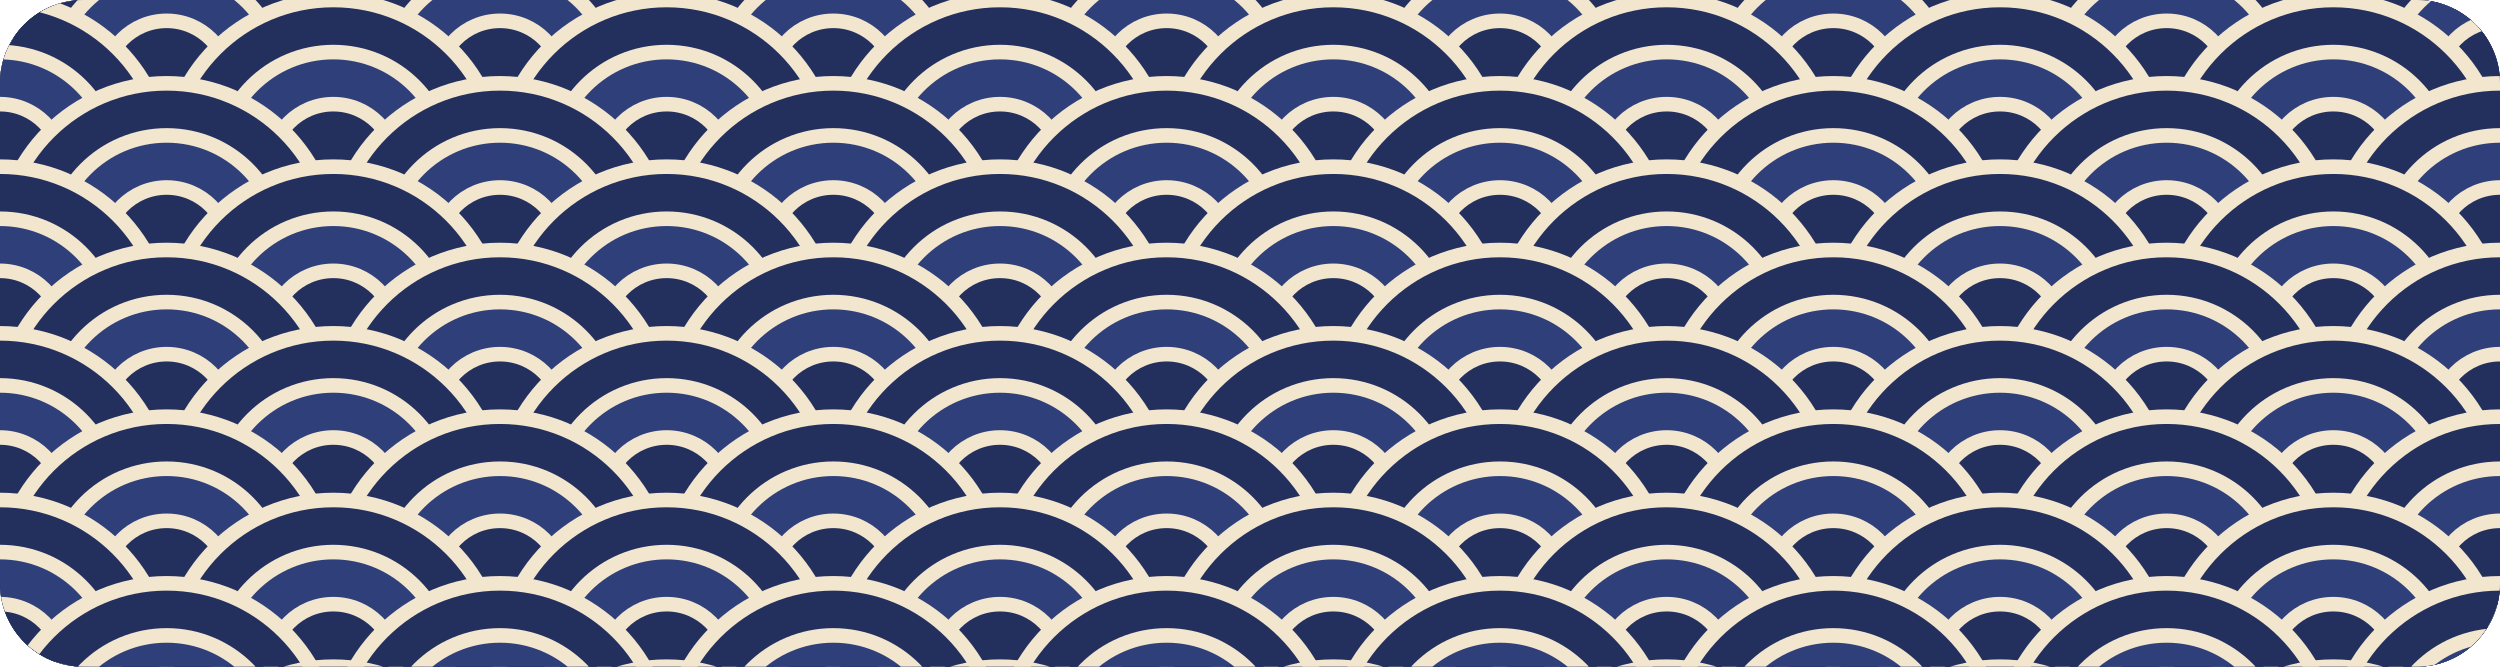
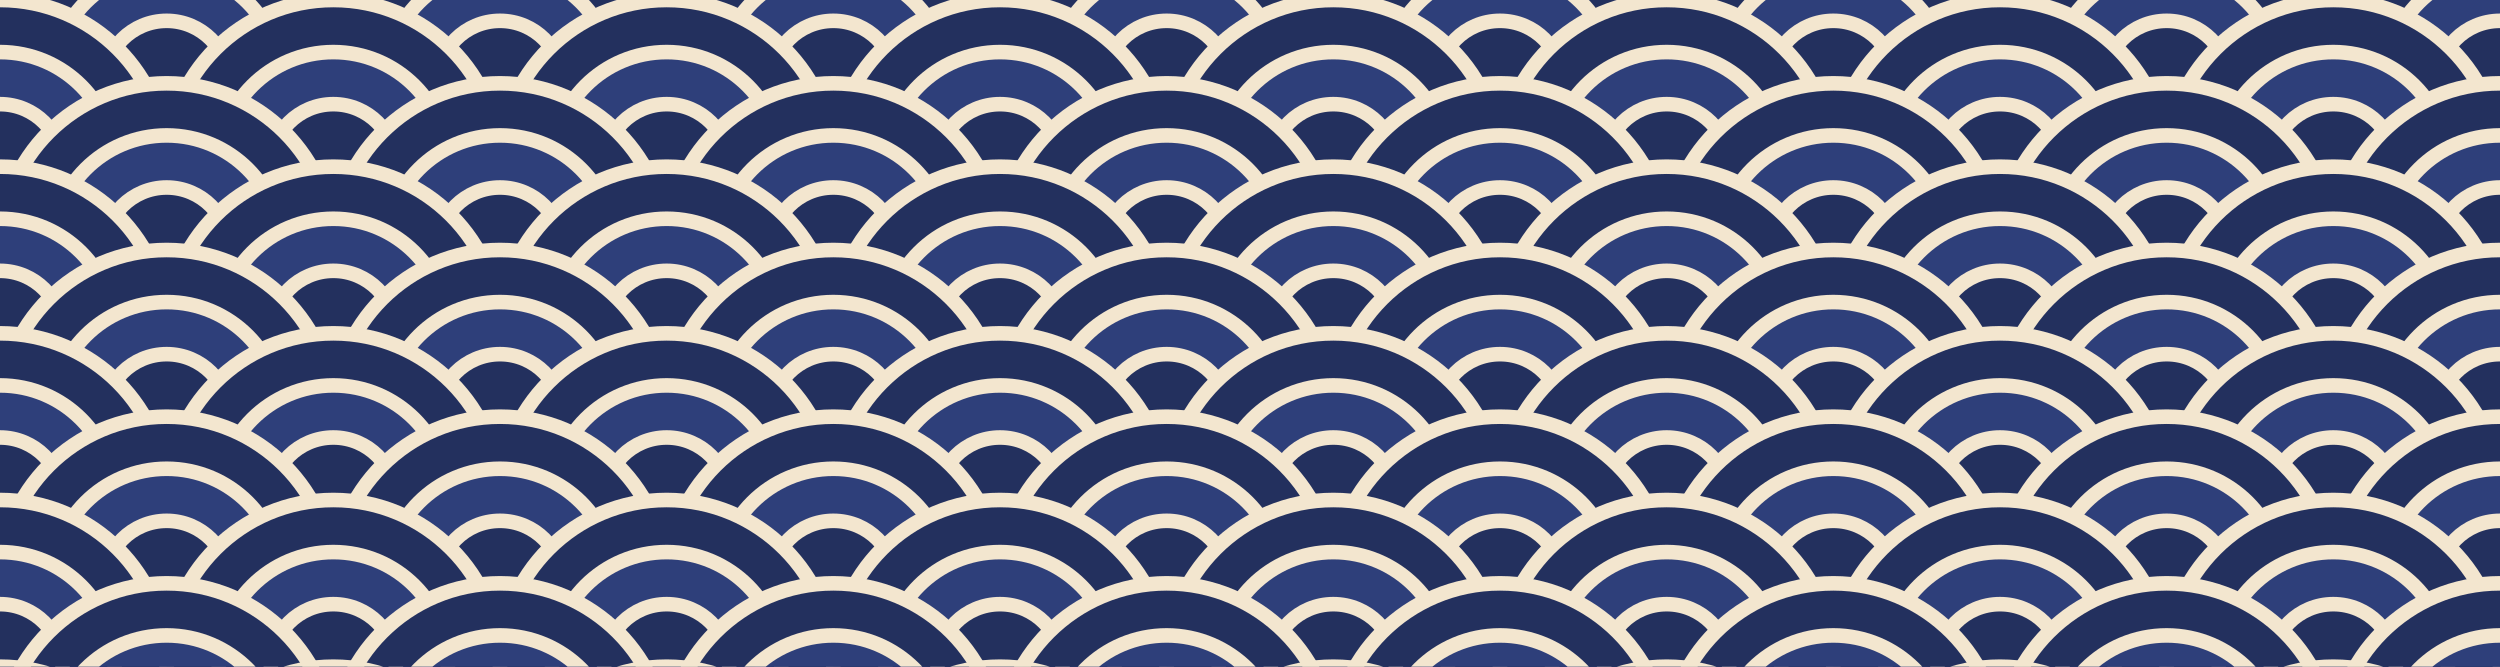
<svg xmlns="http://www.w3.org/2000/svg" viewBox="0 0 240 64">
  <defs>
    <clipPath id="seigaiha-clip">
-       <rect width="240" height="64" rx="8" />
+       <rect width="240" height="64" />
    </clipPath>
  </defs>
  <g clip-path="url(#seigaiha-clip)">
    <rect width="240" height="64" fill="#23305e" />
    <circle cx="-32" cy="0" r="16" fill="#23305e" stroke="#f3e6cf" stroke-width="1.4" />
    <circle cx="-32" cy="0" r="11" fill="#2e3f7a" stroke="#f3e6cf" stroke-width="1.4" />
    <circle cx="-32" cy="0" r="6" fill="#23305e" stroke="#f3e6cf" stroke-width="1.4" />
    <circle cx="0" cy="0" r="16" fill="#23305e" stroke="#f3e6cf" stroke-width="1.4" />
    <circle cx="0" cy="0" r="11" fill="#2e3f7a" stroke="#f3e6cf" stroke-width="1.4" />
    <circle cx="0" cy="0" r="6" fill="#23305e" stroke="#f3e6cf" stroke-width="1.4" />
    <circle cx="32" cy="0" r="16" fill="#23305e" stroke="#f3e6cf" stroke-width="1.4" />
    <circle cx="32" cy="0" r="11" fill="#2e3f7a" stroke="#f3e6cf" stroke-width="1.4" />
    <circle cx="32" cy="0" r="6" fill="#23305e" stroke="#f3e6cf" stroke-width="1.4" />
    <circle cx="64" cy="0" r="16" fill="#23305e" stroke="#f3e6cf" stroke-width="1.4" />
    <circle cx="64" cy="0" r="11" fill="#2e3f7a" stroke="#f3e6cf" stroke-width="1.4" />
    <circle cx="64" cy="0" r="6" fill="#23305e" stroke="#f3e6cf" stroke-width="1.4" />
    <circle cx="96" cy="0" r="16" fill="#23305e" stroke="#f3e6cf" stroke-width="1.4" />
    <circle cx="96" cy="0" r="11" fill="#2e3f7a" stroke="#f3e6cf" stroke-width="1.4" />
    <circle cx="96" cy="0" r="6" fill="#23305e" stroke="#f3e6cf" stroke-width="1.4" />
    <circle cx="128" cy="0" r="16" fill="#23305e" stroke="#f3e6cf" stroke-width="1.4" />
    <circle cx="128" cy="0" r="11" fill="#2e3f7a" stroke="#f3e6cf" stroke-width="1.4" />
    <circle cx="128" cy="0" r="6" fill="#23305e" stroke="#f3e6cf" stroke-width="1.4" />
    <circle cx="160" cy="0" r="16" fill="#23305e" stroke="#f3e6cf" stroke-width="1.4" />
    <circle cx="160" cy="0" r="11" fill="#2e3f7a" stroke="#f3e6cf" stroke-width="1.4" />
    <circle cx="160" cy="0" r="6" fill="#23305e" stroke="#f3e6cf" stroke-width="1.4" />
    <circle cx="192" cy="0" r="16" fill="#23305e" stroke="#f3e6cf" stroke-width="1.4" />
    <circle cx="192" cy="0" r="11" fill="#2e3f7a" stroke="#f3e6cf" stroke-width="1.4" />
    <circle cx="192" cy="0" r="6" fill="#23305e" stroke="#f3e6cf" stroke-width="1.4" />
    <circle cx="224" cy="0" r="16" fill="#23305e" stroke="#f3e6cf" stroke-width="1.4" />
    <circle cx="224" cy="0" r="11" fill="#2e3f7a" stroke="#f3e6cf" stroke-width="1.4" />
    <circle cx="224" cy="0" r="6" fill="#23305e" stroke="#f3e6cf" stroke-width="1.4" />
    <circle cx="256" cy="0" r="16" fill="#23305e" stroke="#f3e6cf" stroke-width="1.4" />
    <circle cx="256" cy="0" r="11" fill="#2e3f7a" stroke="#f3e6cf" stroke-width="1.4" />
    <circle cx="256" cy="0" r="6" fill="#23305e" stroke="#f3e6cf" stroke-width="1.4" />
    <circle cx="288" cy="0" r="16" fill="#23305e" stroke="#f3e6cf" stroke-width="1.4" />
    <circle cx="288" cy="0" r="11" fill="#2e3f7a" stroke="#f3e6cf" stroke-width="1.4" />
    <circle cx="288" cy="0" r="6" fill="#23305e" stroke="#f3e6cf" stroke-width="1.4" />
    <circle cx="-16" cy="8" r="16" fill="#23305e" stroke="#f3e6cf" stroke-width="1.4" />
    <circle cx="-16" cy="8" r="11" fill="#2e3f7a" stroke="#f3e6cf" stroke-width="1.4" />
    <circle cx="-16" cy="8" r="6" fill="#23305e" stroke="#f3e6cf" stroke-width="1.4" />
    <circle cx="16" cy="8" r="16" fill="#23305e" stroke="#f3e6cf" stroke-width="1.4" />
    <circle cx="16" cy="8" r="11" fill="#2e3f7a" stroke="#f3e6cf" stroke-width="1.4" />
    <circle cx="16" cy="8" r="6" fill="#23305e" stroke="#f3e6cf" stroke-width="1.4" />
    <circle cx="48" cy="8" r="16" fill="#23305e" stroke="#f3e6cf" stroke-width="1.4" />
    <circle cx="48" cy="8" r="11" fill="#2e3f7a" stroke="#f3e6cf" stroke-width="1.4" />
    <circle cx="48" cy="8" r="6" fill="#23305e" stroke="#f3e6cf" stroke-width="1.4" />
    <circle cx="80" cy="8" r="16" fill="#23305e" stroke="#f3e6cf" stroke-width="1.4" />
    <circle cx="80" cy="8" r="11" fill="#2e3f7a" stroke="#f3e6cf" stroke-width="1.4" />
    <circle cx="80" cy="8" r="6" fill="#23305e" stroke="#f3e6cf" stroke-width="1.4" />
    <circle cx="112" cy="8" r="16" fill="#23305e" stroke="#f3e6cf" stroke-width="1.4" />
    <circle cx="112" cy="8" r="11" fill="#2e3f7a" stroke="#f3e6cf" stroke-width="1.4" />
    <circle cx="112" cy="8" r="6" fill="#23305e" stroke="#f3e6cf" stroke-width="1.4" />
    <circle cx="144" cy="8" r="16" fill="#23305e" stroke="#f3e6cf" stroke-width="1.4" />
    <circle cx="144" cy="8" r="11" fill="#2e3f7a" stroke="#f3e6cf" stroke-width="1.4" />
    <circle cx="144" cy="8" r="6" fill="#23305e" stroke="#f3e6cf" stroke-width="1.4" />
    <circle cx="176" cy="8" r="16" fill="#23305e" stroke="#f3e6cf" stroke-width="1.4" />
    <circle cx="176" cy="8" r="11" fill="#2e3f7a" stroke="#f3e6cf" stroke-width="1.4" />
    <circle cx="176" cy="8" r="6" fill="#23305e" stroke="#f3e6cf" stroke-width="1.4" />
    <circle cx="208" cy="8" r="16" fill="#23305e" stroke="#f3e6cf" stroke-width="1.4" />
    <circle cx="208" cy="8" r="11" fill="#2e3f7a" stroke="#f3e6cf" stroke-width="1.4" />
    <circle cx="208" cy="8" r="6" fill="#23305e" stroke="#f3e6cf" stroke-width="1.4" />
    <circle cx="240" cy="8" r="16" fill="#23305e" stroke="#f3e6cf" stroke-width="1.4" />
    <circle cx="240" cy="8" r="11" fill="#2e3f7a" stroke="#f3e6cf" stroke-width="1.4" />
    <circle cx="240" cy="8" r="6" fill="#23305e" stroke="#f3e6cf" stroke-width="1.4" />
    <circle cx="272" cy="8" r="16" fill="#23305e" stroke="#f3e6cf" stroke-width="1.4" />
    <circle cx="272" cy="8" r="11" fill="#2e3f7a" stroke="#f3e6cf" stroke-width="1.4" />
    <circle cx="272" cy="8" r="6" fill="#23305e" stroke="#f3e6cf" stroke-width="1.4" />
    <circle cx="304" cy="8" r="16" fill="#23305e" stroke="#f3e6cf" stroke-width="1.4" />
    <circle cx="304" cy="8" r="11" fill="#2e3f7a" stroke="#f3e6cf" stroke-width="1.4" />
    <circle cx="304" cy="8" r="6" fill="#23305e" stroke="#f3e6cf" stroke-width="1.4" />
    <circle cx="-32" cy="16" r="16" fill="#23305e" stroke="#f3e6cf" stroke-width="1.4" />
    <circle cx="-32" cy="16" r="11" fill="#2e3f7a" stroke="#f3e6cf" stroke-width="1.4" />
    <circle cx="-32" cy="16" r="6" fill="#23305e" stroke="#f3e6cf" stroke-width="1.4" />
    <circle cx="0" cy="16" r="16" fill="#23305e" stroke="#f3e6cf" stroke-width="1.4" />
    <circle cx="0" cy="16" r="11" fill="#2e3f7a" stroke="#f3e6cf" stroke-width="1.4" />
    <circle cx="0" cy="16" r="6" fill="#23305e" stroke="#f3e6cf" stroke-width="1.4" />
    <circle cx="32" cy="16" r="16" fill="#23305e" stroke="#f3e6cf" stroke-width="1.4" />
    <circle cx="32" cy="16" r="11" fill="#2e3f7a" stroke="#f3e6cf" stroke-width="1.4" />
    <circle cx="32" cy="16" r="6" fill="#23305e" stroke="#f3e6cf" stroke-width="1.4" />
    <circle cx="64" cy="16" r="16" fill="#23305e" stroke="#f3e6cf" stroke-width="1.4" />
    <circle cx="64" cy="16" r="11" fill="#2e3f7a" stroke="#f3e6cf" stroke-width="1.4" />
    <circle cx="64" cy="16" r="6" fill="#23305e" stroke="#f3e6cf" stroke-width="1.4" />
    <circle cx="96" cy="16" r="16" fill="#23305e" stroke="#f3e6cf" stroke-width="1.4" />
    <circle cx="96" cy="16" r="11" fill="#2e3f7a" stroke="#f3e6cf" stroke-width="1.4" />
    <circle cx="96" cy="16" r="6" fill="#23305e" stroke="#f3e6cf" stroke-width="1.4" />
    <circle cx="128" cy="16" r="16" fill="#23305e" stroke="#f3e6cf" stroke-width="1.4" />
    <circle cx="128" cy="16" r="11" fill="#2e3f7a" stroke="#f3e6cf" stroke-width="1.4" />
    <circle cx="128" cy="16" r="6" fill="#23305e" stroke="#f3e6cf" stroke-width="1.4" />
    <circle cx="160" cy="16" r="16" fill="#23305e" stroke="#f3e6cf" stroke-width="1.4" />
    <circle cx="160" cy="16" r="11" fill="#2e3f7a" stroke="#f3e6cf" stroke-width="1.4" />
    <circle cx="160" cy="16" r="6" fill="#23305e" stroke="#f3e6cf" stroke-width="1.4" />
    <circle cx="192" cy="16" r="16" fill="#23305e" stroke="#f3e6cf" stroke-width="1.4" />
    <circle cx="192" cy="16" r="11" fill="#2e3f7a" stroke="#f3e6cf" stroke-width="1.4" />
    <circle cx="192" cy="16" r="6" fill="#23305e" stroke="#f3e6cf" stroke-width="1.4" />
    <circle cx="224" cy="16" r="16" fill="#23305e" stroke="#f3e6cf" stroke-width="1.4" />
    <circle cx="224" cy="16" r="11" fill="#2e3f7a" stroke="#f3e6cf" stroke-width="1.4" />
    <circle cx="224" cy="16" r="6" fill="#23305e" stroke="#f3e6cf" stroke-width="1.4" />
    <circle cx="256" cy="16" r="16" fill="#23305e" stroke="#f3e6cf" stroke-width="1.4" />
    <circle cx="256" cy="16" r="11" fill="#2e3f7a" stroke="#f3e6cf" stroke-width="1.4" />
    <circle cx="256" cy="16" r="6" fill="#23305e" stroke="#f3e6cf" stroke-width="1.4" />
    <circle cx="288" cy="16" r="16" fill="#23305e" stroke="#f3e6cf" stroke-width="1.4" />
    <circle cx="288" cy="16" r="11" fill="#2e3f7a" stroke="#f3e6cf" stroke-width="1.4" />
    <circle cx="288" cy="16" r="6" fill="#23305e" stroke="#f3e6cf" stroke-width="1.4" />
    <circle cx="-16" cy="24" r="16" fill="#23305e" stroke="#f3e6cf" stroke-width="1.4" />
    <circle cx="-16" cy="24" r="11" fill="#2e3f7a" stroke="#f3e6cf" stroke-width="1.4" />
    <circle cx="-16" cy="24" r="6" fill="#23305e" stroke="#f3e6cf" stroke-width="1.4" />
    <circle cx="16" cy="24" r="16" fill="#23305e" stroke="#f3e6cf" stroke-width="1.4" />
    <circle cx="16" cy="24" r="11" fill="#2e3f7a" stroke="#f3e6cf" stroke-width="1.4" />
    <circle cx="16" cy="24" r="6" fill="#23305e" stroke="#f3e6cf" stroke-width="1.4" />
    <circle cx="48" cy="24" r="16" fill="#23305e" stroke="#f3e6cf" stroke-width="1.4" />
    <circle cx="48" cy="24" r="11" fill="#2e3f7a" stroke="#f3e6cf" stroke-width="1.4" />
    <circle cx="48" cy="24" r="6" fill="#23305e" stroke="#f3e6cf" stroke-width="1.4" />
    <circle cx="80" cy="24" r="16" fill="#23305e" stroke="#f3e6cf" stroke-width="1.4" />
    <circle cx="80" cy="24" r="11" fill="#2e3f7a" stroke="#f3e6cf" stroke-width="1.4" />
    <circle cx="80" cy="24" r="6" fill="#23305e" stroke="#f3e6cf" stroke-width="1.4" />
    <circle cx="112" cy="24" r="16" fill="#23305e" stroke="#f3e6cf" stroke-width="1.4" />
    <circle cx="112" cy="24" r="11" fill="#2e3f7a" stroke="#f3e6cf" stroke-width="1.4" />
    <circle cx="112" cy="24" r="6" fill="#23305e" stroke="#f3e6cf" stroke-width="1.4" />
    <circle cx="144" cy="24" r="16" fill="#23305e" stroke="#f3e6cf" stroke-width="1.4" />
    <circle cx="144" cy="24" r="11" fill="#2e3f7a" stroke="#f3e6cf" stroke-width="1.4" />
    <circle cx="144" cy="24" r="6" fill="#23305e" stroke="#f3e6cf" stroke-width="1.4" />
    <circle cx="176" cy="24" r="16" fill="#23305e" stroke="#f3e6cf" stroke-width="1.4" />
    <circle cx="176" cy="24" r="11" fill="#2e3f7a" stroke="#f3e6cf" stroke-width="1.4" />
    <circle cx="176" cy="24" r="6" fill="#23305e" stroke="#f3e6cf" stroke-width="1.4" />
    <circle cx="208" cy="24" r="16" fill="#23305e" stroke="#f3e6cf" stroke-width="1.4" />
    <circle cx="208" cy="24" r="11" fill="#2e3f7a" stroke="#f3e6cf" stroke-width="1.4" />
    <circle cx="208" cy="24" r="6" fill="#23305e" stroke="#f3e6cf" stroke-width="1.4" />
    <circle cx="240" cy="24" r="16" fill="#23305e" stroke="#f3e6cf" stroke-width="1.4" />
    <circle cx="240" cy="24" r="11" fill="#2e3f7a" stroke="#f3e6cf" stroke-width="1.4" />
    <circle cx="240" cy="24" r="6" fill="#23305e" stroke="#f3e6cf" stroke-width="1.4" />
    <circle cx="272" cy="24" r="16" fill="#23305e" stroke="#f3e6cf" stroke-width="1.4" />
    <circle cx="272" cy="24" r="11" fill="#2e3f7a" stroke="#f3e6cf" stroke-width="1.4" />
    <circle cx="272" cy="24" r="6" fill="#23305e" stroke="#f3e6cf" stroke-width="1.4" />
    <circle cx="304" cy="24" r="16" fill="#23305e" stroke="#f3e6cf" stroke-width="1.4" />
    <circle cx="304" cy="24" r="11" fill="#2e3f7a" stroke="#f3e6cf" stroke-width="1.4" />
    <circle cx="304" cy="24" r="6" fill="#23305e" stroke="#f3e6cf" stroke-width="1.4" />
    <circle cx="-32" cy="32" r="16" fill="#23305e" stroke="#f3e6cf" stroke-width="1.4" />
    <circle cx="-32" cy="32" r="11" fill="#2e3f7a" stroke="#f3e6cf" stroke-width="1.4" />
    <circle cx="-32" cy="32" r="6" fill="#23305e" stroke="#f3e6cf" stroke-width="1.4" />
    <circle cx="0" cy="32" r="16" fill="#23305e" stroke="#f3e6cf" stroke-width="1.4" />
    <circle cx="0" cy="32" r="11" fill="#2e3f7a" stroke="#f3e6cf" stroke-width="1.4" />
    <circle cx="0" cy="32" r="6" fill="#23305e" stroke="#f3e6cf" stroke-width="1.4" />
    <circle cx="32" cy="32" r="16" fill="#23305e" stroke="#f3e6cf" stroke-width="1.4" />
    <circle cx="32" cy="32" r="11" fill="#2e3f7a" stroke="#f3e6cf" stroke-width="1.4" />
    <circle cx="32" cy="32" r="6" fill="#23305e" stroke="#f3e6cf" stroke-width="1.4" />
    <circle cx="64" cy="32" r="16" fill="#23305e" stroke="#f3e6cf" stroke-width="1.4" />
    <circle cx="64" cy="32" r="11" fill="#2e3f7a" stroke="#f3e6cf" stroke-width="1.4" />
    <circle cx="64" cy="32" r="6" fill="#23305e" stroke="#f3e6cf" stroke-width="1.4" />
    <circle cx="96" cy="32" r="16" fill="#23305e" stroke="#f3e6cf" stroke-width="1.4" />
    <circle cx="96" cy="32" r="11" fill="#2e3f7a" stroke="#f3e6cf" stroke-width="1.4" />
    <circle cx="96" cy="32" r="6" fill="#23305e" stroke="#f3e6cf" stroke-width="1.4" />
    <circle cx="128" cy="32" r="16" fill="#23305e" stroke="#f3e6cf" stroke-width="1.4" />
    <circle cx="128" cy="32" r="11" fill="#2e3f7a" stroke="#f3e6cf" stroke-width="1.4" />
    <circle cx="128" cy="32" r="6" fill="#23305e" stroke="#f3e6cf" stroke-width="1.4" />
    <circle cx="160" cy="32" r="16" fill="#23305e" stroke="#f3e6cf" stroke-width="1.4" />
    <circle cx="160" cy="32" r="11" fill="#2e3f7a" stroke="#f3e6cf" stroke-width="1.4" />
    <circle cx="160" cy="32" r="6" fill="#23305e" stroke="#f3e6cf" stroke-width="1.4" />
    <circle cx="192" cy="32" r="16" fill="#23305e" stroke="#f3e6cf" stroke-width="1.4" />
    <circle cx="192" cy="32" r="11" fill="#2e3f7a" stroke="#f3e6cf" stroke-width="1.4" />
    <circle cx="192" cy="32" r="6" fill="#23305e" stroke="#f3e6cf" stroke-width="1.4" />
    <circle cx="224" cy="32" r="16" fill="#23305e" stroke="#f3e6cf" stroke-width="1.4" />
    <circle cx="224" cy="32" r="11" fill="#2e3f7a" stroke="#f3e6cf" stroke-width="1.4" />
    <circle cx="224" cy="32" r="6" fill="#23305e" stroke="#f3e6cf" stroke-width="1.4" />
    <circle cx="256" cy="32" r="16" fill="#23305e" stroke="#f3e6cf" stroke-width="1.4" />
    <circle cx="256" cy="32" r="11" fill="#2e3f7a" stroke="#f3e6cf" stroke-width="1.4" />
    <circle cx="256" cy="32" r="6" fill="#23305e" stroke="#f3e6cf" stroke-width="1.4" />
    <circle cx="288" cy="32" r="16" fill="#23305e" stroke="#f3e6cf" stroke-width="1.4" />
    <circle cx="288" cy="32" r="11" fill="#2e3f7a" stroke="#f3e6cf" stroke-width="1.4" />
    <circle cx="288" cy="32" r="6" fill="#23305e" stroke="#f3e6cf" stroke-width="1.4" />
    <circle cx="-16" cy="40" r="16" fill="#23305e" stroke="#f3e6cf" stroke-width="1.4" />
    <circle cx="-16" cy="40" r="11" fill="#2e3f7a" stroke="#f3e6cf" stroke-width="1.4" />
    <circle cx="-16" cy="40" r="6" fill="#23305e" stroke="#f3e6cf" stroke-width="1.4" />
    <circle cx="16" cy="40" r="16" fill="#23305e" stroke="#f3e6cf" stroke-width="1.4" />
    <circle cx="16" cy="40" r="11" fill="#2e3f7a" stroke="#f3e6cf" stroke-width="1.4" />
    <circle cx="16" cy="40" r="6" fill="#23305e" stroke="#f3e6cf" stroke-width="1.4" />
    <circle cx="48" cy="40" r="16" fill="#23305e" stroke="#f3e6cf" stroke-width="1.4" />
    <circle cx="48" cy="40" r="11" fill="#2e3f7a" stroke="#f3e6cf" stroke-width="1.4" />
    <circle cx="48" cy="40" r="6" fill="#23305e" stroke="#f3e6cf" stroke-width="1.4" />
    <circle cx="80" cy="40" r="16" fill="#23305e" stroke="#f3e6cf" stroke-width="1.4" />
    <circle cx="80" cy="40" r="11" fill="#2e3f7a" stroke="#f3e6cf" stroke-width="1.4" />
    <circle cx="80" cy="40" r="6" fill="#23305e" stroke="#f3e6cf" stroke-width="1.4" />
    <circle cx="112" cy="40" r="16" fill="#23305e" stroke="#f3e6cf" stroke-width="1.4" />
    <circle cx="112" cy="40" r="11" fill="#2e3f7a" stroke="#f3e6cf" stroke-width="1.4" />
    <circle cx="112" cy="40" r="6" fill="#23305e" stroke="#f3e6cf" stroke-width="1.4" />
    <circle cx="144" cy="40" r="16" fill="#23305e" stroke="#f3e6cf" stroke-width="1.4" />
    <circle cx="144" cy="40" r="11" fill="#2e3f7a" stroke="#f3e6cf" stroke-width="1.4" />
    <circle cx="144" cy="40" r="6" fill="#23305e" stroke="#f3e6cf" stroke-width="1.4" />
    <circle cx="176" cy="40" r="16" fill="#23305e" stroke="#f3e6cf" stroke-width="1.4" />
    <circle cx="176" cy="40" r="11" fill="#2e3f7a" stroke="#f3e6cf" stroke-width="1.4" />
    <circle cx="176" cy="40" r="6" fill="#23305e" stroke="#f3e6cf" stroke-width="1.4" />
    <circle cx="208" cy="40" r="16" fill="#23305e" stroke="#f3e6cf" stroke-width="1.4" />
    <circle cx="208" cy="40" r="11" fill="#2e3f7a" stroke="#f3e6cf" stroke-width="1.4" />
    <circle cx="208" cy="40" r="6" fill="#23305e" stroke="#f3e6cf" stroke-width="1.4" />
    <circle cx="240" cy="40" r="16" fill="#23305e" stroke="#f3e6cf" stroke-width="1.4" />
    <circle cx="240" cy="40" r="11" fill="#2e3f7a" stroke="#f3e6cf" stroke-width="1.4" />
    <circle cx="240" cy="40" r="6" fill="#23305e" stroke="#f3e6cf" stroke-width="1.4" />
    <circle cx="272" cy="40" r="16" fill="#23305e" stroke="#f3e6cf" stroke-width="1.4" />
    <circle cx="272" cy="40" r="11" fill="#2e3f7a" stroke="#f3e6cf" stroke-width="1.4" />
    <circle cx="272" cy="40" r="6" fill="#23305e" stroke="#f3e6cf" stroke-width="1.4" />
    <circle cx="304" cy="40" r="16" fill="#23305e" stroke="#f3e6cf" stroke-width="1.4" />
    <circle cx="304" cy="40" r="11" fill="#2e3f7a" stroke="#f3e6cf" stroke-width="1.4" />
    <circle cx="304" cy="40" r="6" fill="#23305e" stroke="#f3e6cf" stroke-width="1.4" />
    <circle cx="-32" cy="48" r="16" fill="#23305e" stroke="#f3e6cf" stroke-width="1.4" />
    <circle cx="-32" cy="48" r="11" fill="#2e3f7a" stroke="#f3e6cf" stroke-width="1.4" />
    <circle cx="-32" cy="48" r="6" fill="#23305e" stroke="#f3e6cf" stroke-width="1.4" />
    <circle cx="0" cy="48" r="16" fill="#23305e" stroke="#f3e6cf" stroke-width="1.4" />
    <circle cx="0" cy="48" r="11" fill="#2e3f7a" stroke="#f3e6cf" stroke-width="1.4" />
    <circle cx="0" cy="48" r="6" fill="#23305e" stroke="#f3e6cf" stroke-width="1.4" />
    <circle cx="32" cy="48" r="16" fill="#23305e" stroke="#f3e6cf" stroke-width="1.4" />
    <circle cx="32" cy="48" r="11" fill="#2e3f7a" stroke="#f3e6cf" stroke-width="1.4" />
    <circle cx="32" cy="48" r="6" fill="#23305e" stroke="#f3e6cf" stroke-width="1.4" />
    <circle cx="64" cy="48" r="16" fill="#23305e" stroke="#f3e6cf" stroke-width="1.4" />
    <circle cx="64" cy="48" r="11" fill="#2e3f7a" stroke="#f3e6cf" stroke-width="1.4" />
    <circle cx="64" cy="48" r="6" fill="#23305e" stroke="#f3e6cf" stroke-width="1.4" />
    <circle cx="96" cy="48" r="16" fill="#23305e" stroke="#f3e6cf" stroke-width="1.4" />
    <circle cx="96" cy="48" r="11" fill="#2e3f7a" stroke="#f3e6cf" stroke-width="1.4" />
    <circle cx="96" cy="48" r="6" fill="#23305e" stroke="#f3e6cf" stroke-width="1.4" />
    <circle cx="128" cy="48" r="16" fill="#23305e" stroke="#f3e6cf" stroke-width="1.4" />
    <circle cx="128" cy="48" r="11" fill="#2e3f7a" stroke="#f3e6cf" stroke-width="1.4" />
    <circle cx="128" cy="48" r="6" fill="#23305e" stroke="#f3e6cf" stroke-width="1.4" />
    <circle cx="160" cy="48" r="16" fill="#23305e" stroke="#f3e6cf" stroke-width="1.4" />
    <circle cx="160" cy="48" r="11" fill="#2e3f7a" stroke="#f3e6cf" stroke-width="1.4" />
    <circle cx="160" cy="48" r="6" fill="#23305e" stroke="#f3e6cf" stroke-width="1.4" />
    <circle cx="192" cy="48" r="16" fill="#23305e" stroke="#f3e6cf" stroke-width="1.4" />
    <circle cx="192" cy="48" r="11" fill="#2e3f7a" stroke="#f3e6cf" stroke-width="1.4" />
    <circle cx="192" cy="48" r="6" fill="#23305e" stroke="#f3e6cf" stroke-width="1.4" />
    <circle cx="224" cy="48" r="16" fill="#23305e" stroke="#f3e6cf" stroke-width="1.4" />
    <circle cx="224" cy="48" r="11" fill="#2e3f7a" stroke="#f3e6cf" stroke-width="1.4" />
    <circle cx="224" cy="48" r="6" fill="#23305e" stroke="#f3e6cf" stroke-width="1.4" />
    <circle cx="256" cy="48" r="16" fill="#23305e" stroke="#f3e6cf" stroke-width="1.4" />
    <circle cx="256" cy="48" r="11" fill="#2e3f7a" stroke="#f3e6cf" stroke-width="1.4" />
    <circle cx="256" cy="48" r="6" fill="#23305e" stroke="#f3e6cf" stroke-width="1.4" />
    <circle cx="288" cy="48" r="16" fill="#23305e" stroke="#f3e6cf" stroke-width="1.4" />
    <circle cx="288" cy="48" r="11" fill="#2e3f7a" stroke="#f3e6cf" stroke-width="1.4" />
    <circle cx="288" cy="48" r="6" fill="#23305e" stroke="#f3e6cf" stroke-width="1.4" />
    <circle cx="-16" cy="56" r="16" fill="#23305e" stroke="#f3e6cf" stroke-width="1.4" />
    <circle cx="-16" cy="56" r="11" fill="#2e3f7a" stroke="#f3e6cf" stroke-width="1.4" />
    <circle cx="-16" cy="56" r="6" fill="#23305e" stroke="#f3e6cf" stroke-width="1.4" />
    <circle cx="16" cy="56" r="16" fill="#23305e" stroke="#f3e6cf" stroke-width="1.4" />
    <circle cx="16" cy="56" r="11" fill="#2e3f7a" stroke="#f3e6cf" stroke-width="1.4" />
    <circle cx="16" cy="56" r="6" fill="#23305e" stroke="#f3e6cf" stroke-width="1.4" />
    <circle cx="48" cy="56" r="16" fill="#23305e" stroke="#f3e6cf" stroke-width="1.4" />
    <circle cx="48" cy="56" r="11" fill="#2e3f7a" stroke="#f3e6cf" stroke-width="1.4" />
    <circle cx="48" cy="56" r="6" fill="#23305e" stroke="#f3e6cf" stroke-width="1.4" />
    <circle cx="80" cy="56" r="16" fill="#23305e" stroke="#f3e6cf" stroke-width="1.4" />
    <circle cx="80" cy="56" r="11" fill="#2e3f7a" stroke="#f3e6cf" stroke-width="1.4" />
    <circle cx="80" cy="56" r="6" fill="#23305e" stroke="#f3e6cf" stroke-width="1.4" />
    <circle cx="112" cy="56" r="16" fill="#23305e" stroke="#f3e6cf" stroke-width="1.4" />
    <circle cx="112" cy="56" r="11" fill="#2e3f7a" stroke="#f3e6cf" stroke-width="1.4" />
    <circle cx="112" cy="56" r="6" fill="#23305e" stroke="#f3e6cf" stroke-width="1.4" />
    <circle cx="144" cy="56" r="16" fill="#23305e" stroke="#f3e6cf" stroke-width="1.4" />
    <circle cx="144" cy="56" r="11" fill="#2e3f7a" stroke="#f3e6cf" stroke-width="1.4" />
    <circle cx="144" cy="56" r="6" fill="#23305e" stroke="#f3e6cf" stroke-width="1.4" />
    <circle cx="176" cy="56" r="16" fill="#23305e" stroke="#f3e6cf" stroke-width="1.4" />
    <circle cx="176" cy="56" r="11" fill="#2e3f7a" stroke="#f3e6cf" stroke-width="1.4" />
    <circle cx="176" cy="56" r="6" fill="#23305e" stroke="#f3e6cf" stroke-width="1.4" />
    <circle cx="208" cy="56" r="16" fill="#23305e" stroke="#f3e6cf" stroke-width="1.4" />
    <circle cx="208" cy="56" r="11" fill="#2e3f7a" stroke="#f3e6cf" stroke-width="1.4" />
    <circle cx="208" cy="56" r="6" fill="#23305e" stroke="#f3e6cf" stroke-width="1.4" />
    <circle cx="240" cy="56" r="16" fill="#23305e" stroke="#f3e6cf" stroke-width="1.4" />
    <circle cx="240" cy="56" r="11" fill="#2e3f7a" stroke="#f3e6cf" stroke-width="1.4" />
    <circle cx="240" cy="56" r="6" fill="#23305e" stroke="#f3e6cf" stroke-width="1.4" />
    <circle cx="272" cy="56" r="16" fill="#23305e" stroke="#f3e6cf" stroke-width="1.4" />
    <circle cx="272" cy="56" r="11" fill="#2e3f7a" stroke="#f3e6cf" stroke-width="1.4" />
    <circle cx="272" cy="56" r="6" fill="#23305e" stroke="#f3e6cf" stroke-width="1.4" />
    <circle cx="304" cy="56" r="16" fill="#23305e" stroke="#f3e6cf" stroke-width="1.4" />
    <circle cx="304" cy="56" r="11" fill="#2e3f7a" stroke="#f3e6cf" stroke-width="1.4" />
    <circle cx="304" cy="56" r="6" fill="#23305e" stroke="#f3e6cf" stroke-width="1.4" />
    <circle cx="-32" cy="64" r="16" fill="#23305e" stroke="#f3e6cf" stroke-width="1.4" />
    <circle cx="-32" cy="64" r="11" fill="#2e3f7a" stroke="#f3e6cf" stroke-width="1.4" />
    <circle cx="-32" cy="64" r="6" fill="#23305e" stroke="#f3e6cf" stroke-width="1.4" />
    <circle cx="0" cy="64" r="16" fill="#23305e" stroke="#f3e6cf" stroke-width="1.4" />
    <circle cx="0" cy="64" r="11" fill="#2e3f7a" stroke="#f3e6cf" stroke-width="1.4" />
    <circle cx="0" cy="64" r="6" fill="#23305e" stroke="#f3e6cf" stroke-width="1.4" />
    <circle cx="32" cy="64" r="16" fill="#23305e" stroke="#f3e6cf" stroke-width="1.4" />
    <circle cx="32" cy="64" r="11" fill="#2e3f7a" stroke="#f3e6cf" stroke-width="1.4" />
    <circle cx="32" cy="64" r="6" fill="#23305e" stroke="#f3e6cf" stroke-width="1.4" />
    <circle cx="64" cy="64" r="16" fill="#23305e" stroke="#f3e6cf" stroke-width="1.4" />
    <circle cx="64" cy="64" r="11" fill="#2e3f7a" stroke="#f3e6cf" stroke-width="1.4" />
    <circle cx="64" cy="64" r="6" fill="#23305e" stroke="#f3e6cf" stroke-width="1.4" />
    <circle cx="96" cy="64" r="16" fill="#23305e" stroke="#f3e6cf" stroke-width="1.4" />
    <circle cx="96" cy="64" r="11" fill="#2e3f7a" stroke="#f3e6cf" stroke-width="1.4" />
    <circle cx="96" cy="64" r="6" fill="#23305e" stroke="#f3e6cf" stroke-width="1.4" />
    <circle cx="128" cy="64" r="16" fill="#23305e" stroke="#f3e6cf" stroke-width="1.4" />
    <circle cx="128" cy="64" r="11" fill="#2e3f7a" stroke="#f3e6cf" stroke-width="1.4" />
    <circle cx="128" cy="64" r="6" fill="#23305e" stroke="#f3e6cf" stroke-width="1.4" />
    <circle cx="160" cy="64" r="16" fill="#23305e" stroke="#f3e6cf" stroke-width="1.4" />
    <circle cx="160" cy="64" r="11" fill="#2e3f7a" stroke="#f3e6cf" stroke-width="1.4" />
    <circle cx="160" cy="64" r="6" fill="#23305e" stroke="#f3e6cf" stroke-width="1.4" />
    <circle cx="192" cy="64" r="16" fill="#23305e" stroke="#f3e6cf" stroke-width="1.4" />
    <circle cx="192" cy="64" r="11" fill="#2e3f7a" stroke="#f3e6cf" stroke-width="1.4" />
    <circle cx="192" cy="64" r="6" fill="#23305e" stroke="#f3e6cf" stroke-width="1.4" />
    <circle cx="224" cy="64" r="16" fill="#23305e" stroke="#f3e6cf" stroke-width="1.4" />
    <circle cx="224" cy="64" r="11" fill="#2e3f7a" stroke="#f3e6cf" stroke-width="1.4" />
    <circle cx="224" cy="64" r="6" fill="#23305e" stroke="#f3e6cf" stroke-width="1.4" />
    <circle cx="256" cy="64" r="16" fill="#23305e" stroke="#f3e6cf" stroke-width="1.4" />
    <circle cx="256" cy="64" r="11" fill="#2e3f7a" stroke="#f3e6cf" stroke-width="1.4" />
    <circle cx="256" cy="64" r="6" fill="#23305e" stroke="#f3e6cf" stroke-width="1.4" />
    <circle cx="288" cy="64" r="16" fill="#23305e" stroke="#f3e6cf" stroke-width="1.4" />
    <circle cx="288" cy="64" r="11" fill="#2e3f7a" stroke="#f3e6cf" stroke-width="1.4" />
    <circle cx="288" cy="64" r="6" fill="#23305e" stroke="#f3e6cf" stroke-width="1.4" />
    <circle cx="-16" cy="72" r="16" fill="#23305e" stroke="#f3e6cf" stroke-width="1.4" />
    <circle cx="-16" cy="72" r="11" fill="#2e3f7a" stroke="#f3e6cf" stroke-width="1.4" />
    <circle cx="-16" cy="72" r="6" fill="#23305e" stroke="#f3e6cf" stroke-width="1.4" />
    <circle cx="16" cy="72" r="16" fill="#23305e" stroke="#f3e6cf" stroke-width="1.4" />
    <circle cx="16" cy="72" r="11" fill="#2e3f7a" stroke="#f3e6cf" stroke-width="1.4" />
    <circle cx="16" cy="72" r="6" fill="#23305e" stroke="#f3e6cf" stroke-width="1.4" />
    <circle cx="48" cy="72" r="16" fill="#23305e" stroke="#f3e6cf" stroke-width="1.4" />
    <circle cx="48" cy="72" r="11" fill="#2e3f7a" stroke="#f3e6cf" stroke-width="1.4" />
    <circle cx="48" cy="72" r="6" fill="#23305e" stroke="#f3e6cf" stroke-width="1.4" />
    <circle cx="80" cy="72" r="16" fill="#23305e" stroke="#f3e6cf" stroke-width="1.4" />
    <circle cx="80" cy="72" r="11" fill="#2e3f7a" stroke="#f3e6cf" stroke-width="1.4" />
    <circle cx="80" cy="72" r="6" fill="#23305e" stroke="#f3e6cf" stroke-width="1.4" />
    <circle cx="112" cy="72" r="16" fill="#23305e" stroke="#f3e6cf" stroke-width="1.4" />
    <circle cx="112" cy="72" r="11" fill="#2e3f7a" stroke="#f3e6cf" stroke-width="1.4" />
    <circle cx="112" cy="72" r="6" fill="#23305e" stroke="#f3e6cf" stroke-width="1.4" />
    <circle cx="144" cy="72" r="16" fill="#23305e" stroke="#f3e6cf" stroke-width="1.4" />
    <circle cx="144" cy="72" r="11" fill="#2e3f7a" stroke="#f3e6cf" stroke-width="1.4" />
    <circle cx="144" cy="72" r="6" fill="#23305e" stroke="#f3e6cf" stroke-width="1.4" />
    <circle cx="176" cy="72" r="16" fill="#23305e" stroke="#f3e6cf" stroke-width="1.4" />
    <circle cx="176" cy="72" r="11" fill="#2e3f7a" stroke="#f3e6cf" stroke-width="1.4" />
    <circle cx="176" cy="72" r="6" fill="#23305e" stroke="#f3e6cf" stroke-width="1.4" />
    <circle cx="208" cy="72" r="16" fill="#23305e" stroke="#f3e6cf" stroke-width="1.4" />
    <circle cx="208" cy="72" r="11" fill="#2e3f7a" stroke="#f3e6cf" stroke-width="1.4" />
    <circle cx="208" cy="72" r="6" fill="#23305e" stroke="#f3e6cf" stroke-width="1.4" />
    <circle cx="240" cy="72" r="16" fill="#23305e" stroke="#f3e6cf" stroke-width="1.4" />
    <circle cx="240" cy="72" r="11" fill="#2e3f7a" stroke="#f3e6cf" stroke-width="1.4" />
    <circle cx="240" cy="72" r="6" fill="#23305e" stroke="#f3e6cf" stroke-width="1.4" />
    <circle cx="272" cy="72" r="16" fill="#23305e" stroke="#f3e6cf" stroke-width="1.4" />
    <circle cx="272" cy="72" r="11" fill="#2e3f7a" stroke="#f3e6cf" stroke-width="1.4" />
    <circle cx="272" cy="72" r="6" fill="#23305e" stroke="#f3e6cf" stroke-width="1.4" />
    <circle cx="304" cy="72" r="16" fill="#23305e" stroke="#f3e6cf" stroke-width="1.4" />
    <circle cx="304" cy="72" r="11" fill="#2e3f7a" stroke="#f3e6cf" stroke-width="1.4" />
    <circle cx="304" cy="72" r="6" fill="#23305e" stroke="#f3e6cf" stroke-width="1.4" />
    <circle cx="-32" cy="80" r="16" fill="#23305e" stroke="#f3e6cf" stroke-width="1.4" />
    <circle cx="-32" cy="80" r="11" fill="#2e3f7a" stroke="#f3e6cf" stroke-width="1.4" />
    <circle cx="-32" cy="80" r="6" fill="#23305e" stroke="#f3e6cf" stroke-width="1.4" />
    <circle cx="0" cy="80" r="16" fill="#23305e" stroke="#f3e6cf" stroke-width="1.4" />
    <circle cx="0" cy="80" r="11" fill="#2e3f7a" stroke="#f3e6cf" stroke-width="1.4" />
    <circle cx="0" cy="80" r="6" fill="#23305e" stroke="#f3e6cf" stroke-width="1.4" />
    <circle cx="32" cy="80" r="16" fill="#23305e" stroke="#f3e6cf" stroke-width="1.4" />
    <circle cx="32" cy="80" r="11" fill="#2e3f7a" stroke="#f3e6cf" stroke-width="1.4" />
    <circle cx="32" cy="80" r="6" fill="#23305e" stroke="#f3e6cf" stroke-width="1.4" />
    <circle cx="64" cy="80" r="16" fill="#23305e" stroke="#f3e6cf" stroke-width="1.4" />
    <circle cx="64" cy="80" r="11" fill="#2e3f7a" stroke="#f3e6cf" stroke-width="1.4" />
    <circle cx="64" cy="80" r="6" fill="#23305e" stroke="#f3e6cf" stroke-width="1.4" />
    <circle cx="96" cy="80" r="16" fill="#23305e" stroke="#f3e6cf" stroke-width="1.4" />
    <circle cx="96" cy="80" r="11" fill="#2e3f7a" stroke="#f3e6cf" stroke-width="1.4" />
    <circle cx="96" cy="80" r="6" fill="#23305e" stroke="#f3e6cf" stroke-width="1.4" />
    <circle cx="128" cy="80" r="16" fill="#23305e" stroke="#f3e6cf" stroke-width="1.4" />
    <circle cx="128" cy="80" r="11" fill="#2e3f7a" stroke="#f3e6cf" stroke-width="1.4" />
    <circle cx="128" cy="80" r="6" fill="#23305e" stroke="#f3e6cf" stroke-width="1.4" />
    <circle cx="160" cy="80" r="16" fill="#23305e" stroke="#f3e6cf" stroke-width="1.4" />
    <circle cx="160" cy="80" r="11" fill="#2e3f7a" stroke="#f3e6cf" stroke-width="1.4" />
    <circle cx="160" cy="80" r="6" fill="#23305e" stroke="#f3e6cf" stroke-width="1.4" />
    <circle cx="192" cy="80" r="16" fill="#23305e" stroke="#f3e6cf" stroke-width="1.4" />
    <circle cx="192" cy="80" r="11" fill="#2e3f7a" stroke="#f3e6cf" stroke-width="1.4" />
    <circle cx="192" cy="80" r="6" fill="#23305e" stroke="#f3e6cf" stroke-width="1.4" />
    <circle cx="224" cy="80" r="16" fill="#23305e" stroke="#f3e6cf" stroke-width="1.4" />
    <circle cx="224" cy="80" r="11" fill="#2e3f7a" stroke="#f3e6cf" stroke-width="1.4" />
    <circle cx="224" cy="80" r="6" fill="#23305e" stroke="#f3e6cf" stroke-width="1.4" />
    <circle cx="256" cy="80" r="16" fill="#23305e" stroke="#f3e6cf" stroke-width="1.4" />
    <circle cx="256" cy="80" r="11" fill="#2e3f7a" stroke="#f3e6cf" stroke-width="1.4" />
    <circle cx="256" cy="80" r="6" fill="#23305e" stroke="#f3e6cf" stroke-width="1.4" />
    <circle cx="288" cy="80" r="16" fill="#23305e" stroke="#f3e6cf" stroke-width="1.4" />
    <circle cx="288" cy="80" r="11" fill="#2e3f7a" stroke="#f3e6cf" stroke-width="1.4" />
    <circle cx="288" cy="80" r="6" fill="#23305e" stroke="#f3e6cf" stroke-width="1.4" />
    <circle cx="-16" cy="88" r="16" fill="#23305e" stroke="#f3e6cf" stroke-width="1.4" />
    <circle cx="-16" cy="88" r="11" fill="#2e3f7a" stroke="#f3e6cf" stroke-width="1.4" />
    <circle cx="-16" cy="88" r="6" fill="#23305e" stroke="#f3e6cf" stroke-width="1.4" />
    <circle cx="16" cy="88" r="16" fill="#23305e" stroke="#f3e6cf" stroke-width="1.4" />
    <circle cx="16" cy="88" r="11" fill="#2e3f7a" stroke="#f3e6cf" stroke-width="1.4" />
    <circle cx="16" cy="88" r="6" fill="#23305e" stroke="#f3e6cf" stroke-width="1.4" />
    <circle cx="48" cy="88" r="16" fill="#23305e" stroke="#f3e6cf" stroke-width="1.4" />
    <circle cx="48" cy="88" r="11" fill="#2e3f7a" stroke="#f3e6cf" stroke-width="1.4" />
    <circle cx="48" cy="88" r="6" fill="#23305e" stroke="#f3e6cf" stroke-width="1.4" />
    <circle cx="80" cy="88" r="16" fill="#23305e" stroke="#f3e6cf" stroke-width="1.4" />
    <circle cx="80" cy="88" r="11" fill="#2e3f7a" stroke="#f3e6cf" stroke-width="1.4" />
    <circle cx="80" cy="88" r="6" fill="#23305e" stroke="#f3e6cf" stroke-width="1.4" />
    <circle cx="112" cy="88" r="16" fill="#23305e" stroke="#f3e6cf" stroke-width="1.4" />
    <circle cx="112" cy="88" r="11" fill="#2e3f7a" stroke="#f3e6cf" stroke-width="1.4" />
    <circle cx="112" cy="88" r="6" fill="#23305e" stroke="#f3e6cf" stroke-width="1.4" />
    <circle cx="144" cy="88" r="16" fill="#23305e" stroke="#f3e6cf" stroke-width="1.4" />
    <circle cx="144" cy="88" r="11" fill="#2e3f7a" stroke="#f3e6cf" stroke-width="1.4" />
    <circle cx="144" cy="88" r="6" fill="#23305e" stroke="#f3e6cf" stroke-width="1.4" />
    <circle cx="176" cy="88" r="16" fill="#23305e" stroke="#f3e6cf" stroke-width="1.4" />
    <circle cx="176" cy="88" r="11" fill="#2e3f7a" stroke="#f3e6cf" stroke-width="1.4" />
    <circle cx="176" cy="88" r="6" fill="#23305e" stroke="#f3e6cf" stroke-width="1.4" />
    <circle cx="208" cy="88" r="16" fill="#23305e" stroke="#f3e6cf" stroke-width="1.4" />
    <circle cx="208" cy="88" r="11" fill="#2e3f7a" stroke="#f3e6cf" stroke-width="1.4" />
    <circle cx="208" cy="88" r="6" fill="#23305e" stroke="#f3e6cf" stroke-width="1.4" />
    <circle cx="240" cy="88" r="16" fill="#23305e" stroke="#f3e6cf" stroke-width="1.4" />
    <circle cx="240" cy="88" r="11" fill="#2e3f7a" stroke="#f3e6cf" stroke-width="1.4" />
    <circle cx="240" cy="88" r="6" fill="#23305e" stroke="#f3e6cf" stroke-width="1.4" />
    <circle cx="272" cy="88" r="16" fill="#23305e" stroke="#f3e6cf" stroke-width="1.4" />
    <circle cx="272" cy="88" r="11" fill="#2e3f7a" stroke="#f3e6cf" stroke-width="1.4" />
    <circle cx="272" cy="88" r="6" fill="#23305e" stroke="#f3e6cf" stroke-width="1.4" />
    <circle cx="304" cy="88" r="16" fill="#23305e" stroke="#f3e6cf" stroke-width="1.4" />
    <circle cx="304" cy="88" r="11" fill="#2e3f7a" stroke="#f3e6cf" stroke-width="1.4" />
    <circle cx="304" cy="88" r="6" fill="#23305e" stroke="#f3e6cf" stroke-width="1.4" />
  </g>
</svg>
